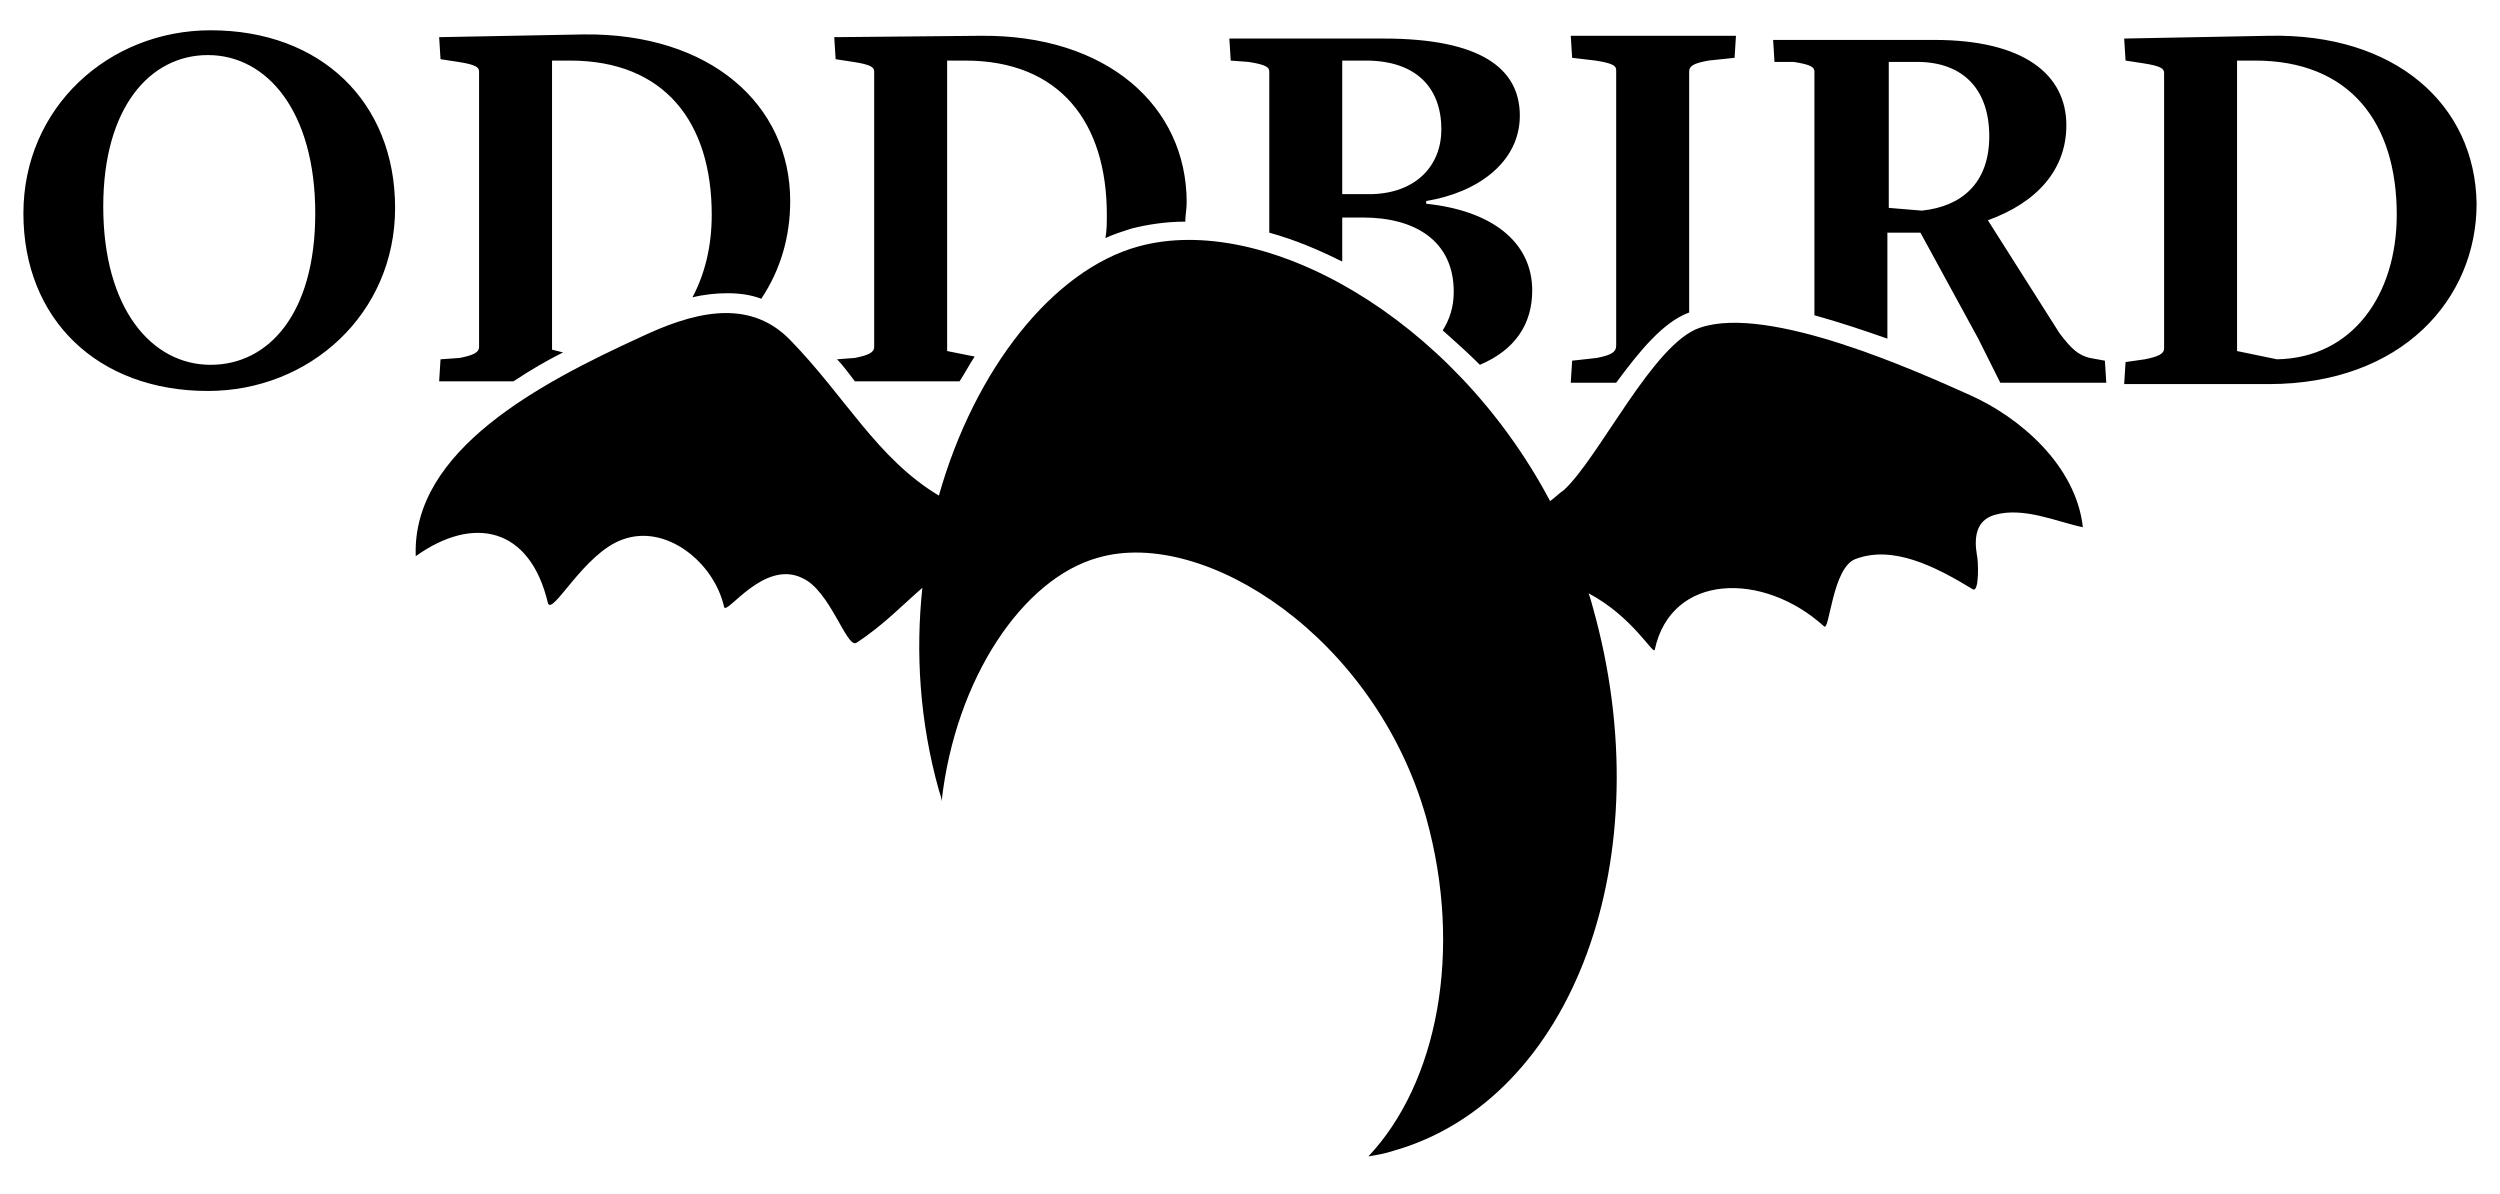
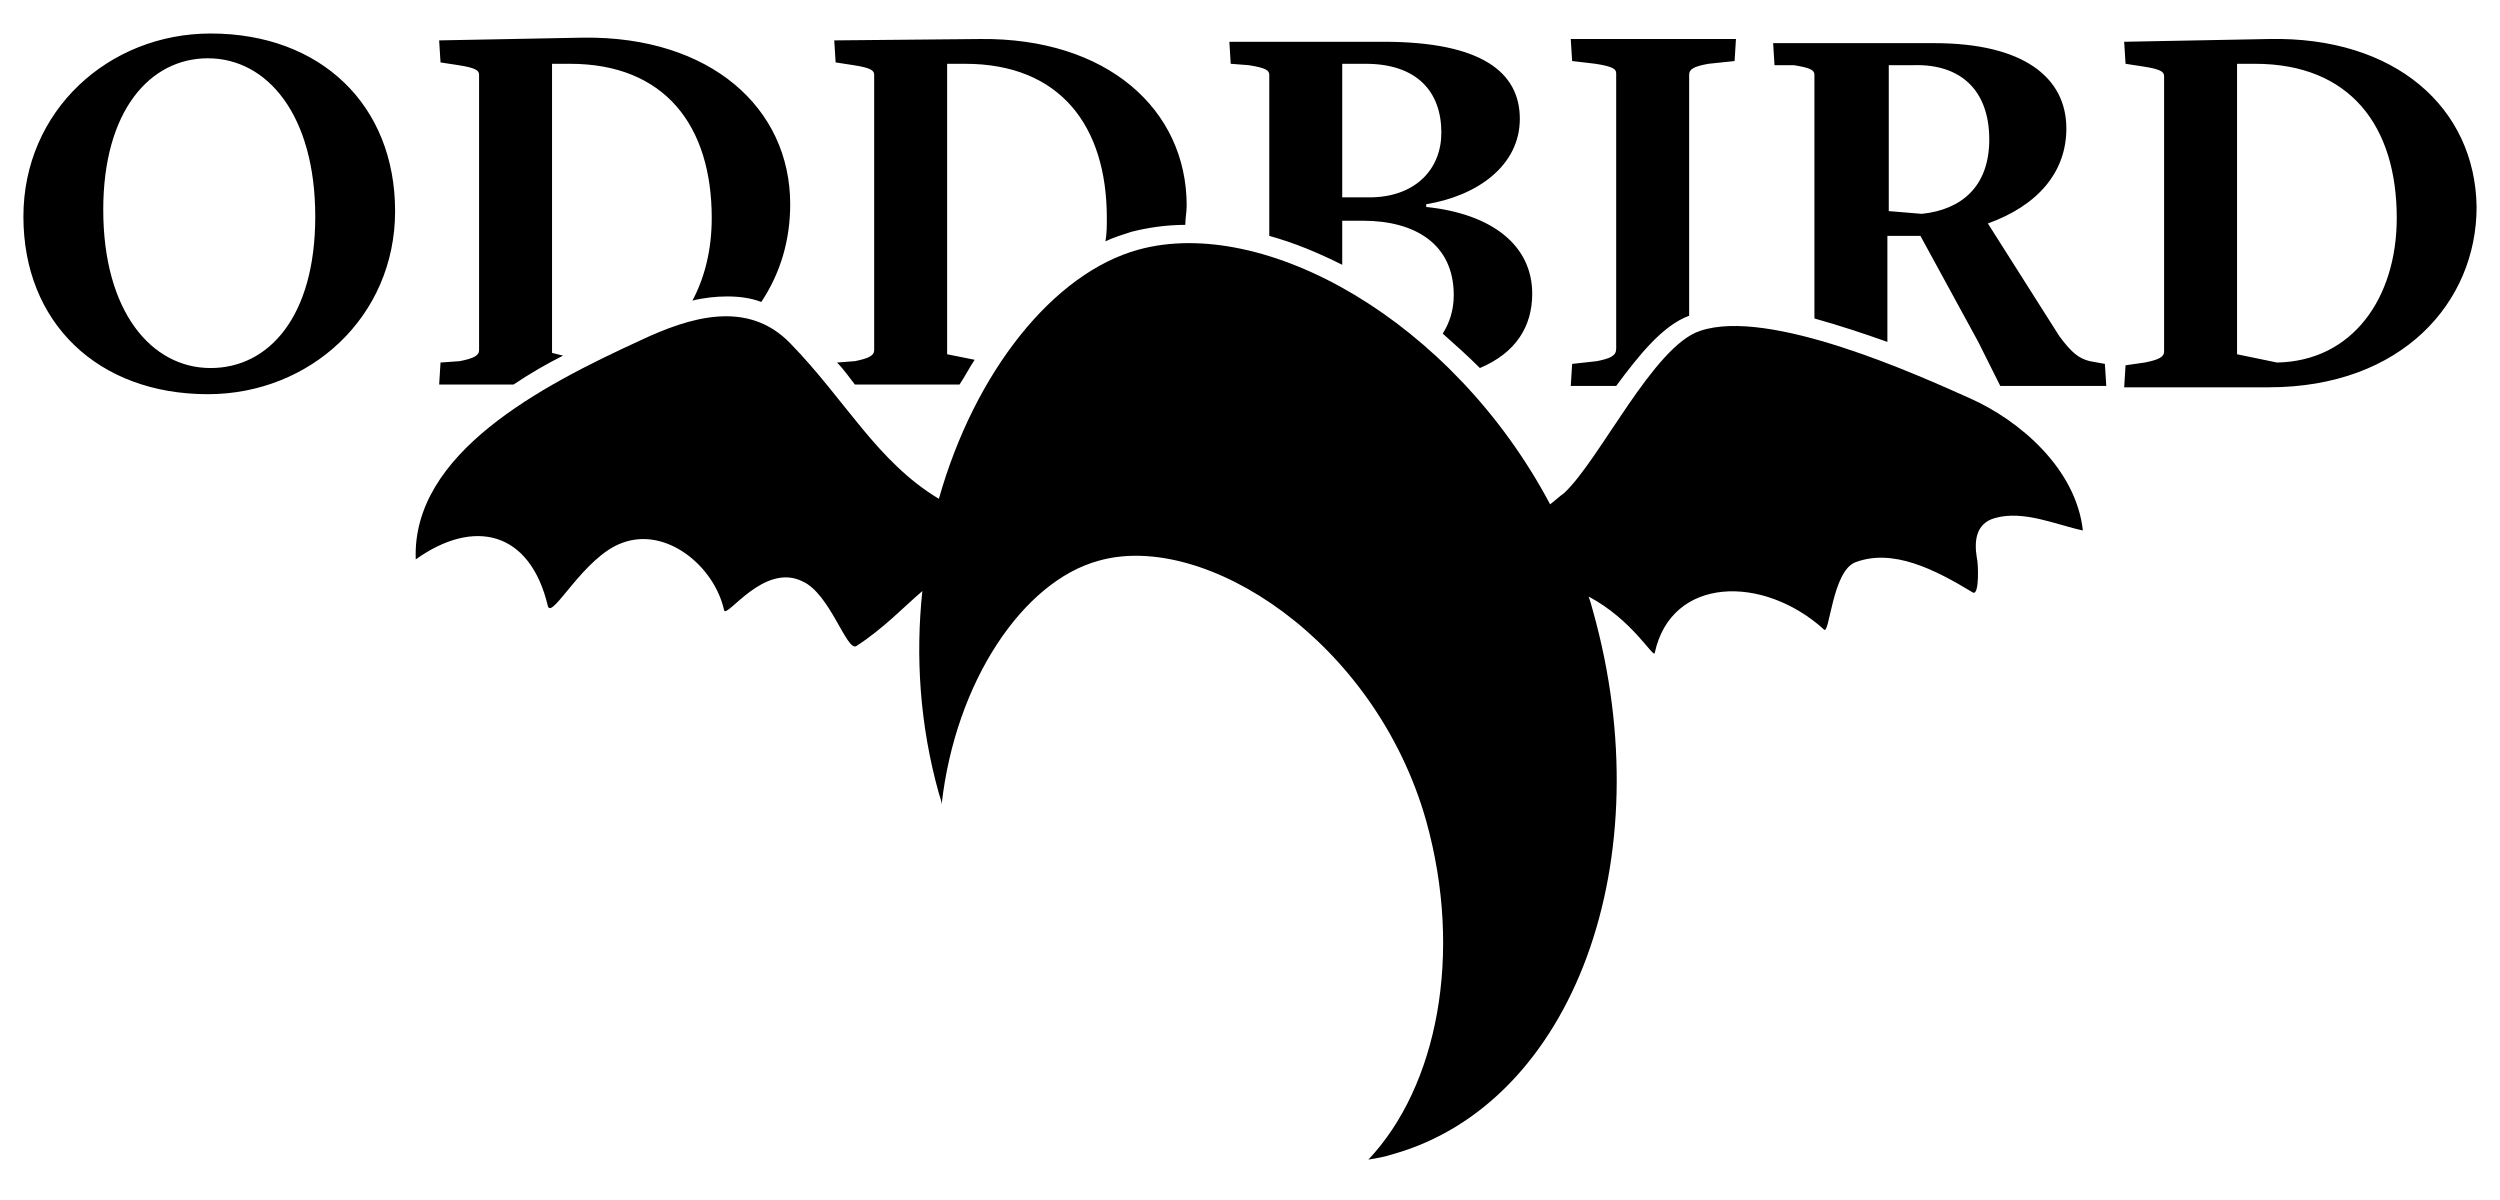
- <svg xmlns="http://www.w3.org/2000/svg" viewBox="0 0 181.6 86.7">
+ <svg xmlns="http://www.w3.org/2000/svg" data-logo="oddbird" width="200px" height="96px" viewBox="0 0 181.6 86.7">
  <path class="wordmark" d="M90.7 4.5c1.3.2 1.5.4 1.5.7v11.7c1.8.5 3.5 1.2 5.3 2.1v-3.2H99c3.8 0 6.6 1.7 6.6 5.4 0 1.1-.3 2-.8 2.8.9.8 1.8 1.6 2.7 2.5 2.6-1.1 3.8-3 3.8-5.4 0-3.5-2.9-5.8-7.7-6.3v-.2c3.7-.6 6.8-2.8 6.8-6.2s-2.8-5.6-9.9-5.6H89.3l.1 1.6 1.3.1zm6.8-.1h1.7c3.7 0 5.5 2 5.5 5 0 2.6-1.8 4.6-5 4.7h-2.2V4.4zM116 26l-1.8.2-.1 1.6h3.3c1.7-2.3 3.4-4.4 5.3-5.1V5.2c0-.4.3-.6 1.4-.8l1.9-.2.1-1.6h-12l.1 1.6 1.7.2c1.3.2 1.5.4 1.5.7v20c0 .5-.4.7-1.4.9zM15.3 2.2C7.9 2.2 1.7 7.8 1.7 15.5s5.4 12.9 13.4 12.9c7.4 0 13.6-5.6 13.6-13.3S23.3 2.2 15.3 2.2zm0 24.3c-4.3 0-7.8-4.1-7.8-11.5 0-7.2 3.4-11 7.6-11 4.3 0 7.8 4.1 7.8 11.5 0 7.3-3.4 11-7.6 11zM164.8 2.6l-10.5.2.1 1.6 1.3.2c1.3.2 1.5.4 1.5.7v20c0 .4-.4.6-1.4.8l-1.4.2-.1 1.6h10.5c9.7 0 15.1-6.2 15.1-13.1-.1-7.2-5.9-12.4-15.1-12.2zm.6 23.5l-2.9-.6V4.4h1.3c6.9 0 10.3 4.5 10.3 11.2 0 5.8-3.2 10.4-8.7 10.5zM130.3 4.5c1.3.2 1.5.4 1.5.7v17.7c1.8.5 3.6 1.1 5.3 1.7v-7.7h2.4l4.2 7.7 1.6 3.2h7.7l-.1-1.6-1.1-.2c-.8-.2-1.3-.6-2.2-1.8l-5.2-8.2c3.6-1.3 5.7-3.7 5.7-6.9 0-3.7-3.1-6.2-9.6-6.2h-11.7l.1 1.6h1.4zm6.8 0h1.9c3.4-.1 5.5 1.8 5.5 5.4 0 3.4-2 5.1-4.9 5.4l-2.4-.2V4.5h-.1zM33.4 26l-1.4.1-.1 1.6h5.4c1.2-.8 2.4-1.5 3.6-2.1l-.8-.2v-21h1.3c6.9 0 10.3 4.5 10.3 11.2 0 2.3-.5 4.3-1.4 6 .8-.2 1.7-.3 2.5-.3.9 0 1.7.1 2.5.4 1.4-2.1 2.1-4.5 2.1-7.1 0-7-5.8-12.2-15-12.1l-10.5.2.1 1.6 1.3.2c1.3.2 1.5.4 1.5.7v20c0 .4-.4.6-1.4.8zM62 4.5c1.3.2 1.5.4 1.5.7v20c0 .4-.4.6-1.4.8l-1.3.1c.5.5.9 1.1 1.3 1.6h7.6c.4-.6.7-1.2 1.1-1.8l-2-.4V4.4h1.3c6.9 0 10.3 4.5 10.3 11.2 0 .6 0 1.1-.1 1.7.6-.3 1.3-.5 1.9-.7 1.2-.3 2.5-.5 3.9-.5 0-.5.1-.9.1-1.4 0-7-5.8-12.2-15-12.1l-10.6.1.1 1.6 1.3.2z" />
  <path class="logomark" d="M143.1 28.7c-3.8-1.7-14.6-6.6-19.6-4.9-3.4 1.1-7.3 9.4-9.9 11.8-.3.2-.6.5-1 .8-7.1-13.4-20.8-21-29.9-18.5-6.2 1.7-11.9 8.9-14.5 18.1-4.5-2.7-6.8-7.2-10.8-11.3-3.1-3.2-7.3-1.9-10.9-.2-7.2 3.3-16.6 8.2-16.3 15.9 4.2-3 8.3-2.1 9.6 3.4.3 1 2.6-3.6 5.4-4.6 3.2-1.2 6.7 1.7 7.4 4.9.2.6 2.9-3.5 5.7-2.1 2 .9 3.2 5.1 3.9 4.7 2-1.3 3.4-2.8 4.8-4-.5 4.7-.2 9.7 1.2 14.7.1.3.2.6.2.8 1-8.9 5.9-16.2 11.4-17.7 7.7-2.2 20.1 5.8 23.8 18.9 2.7 9.7.8 19.3-4.2 24.6.6-.1 1.2-.2 1.8-.4 13.1-3.7 19.6-21.4 14.5-39.5-.1-.4-.2-.7-.3-1 3.2 1.7 4.7 4.5 4.8 4.1 1.2-5.6 7.9-5.7 12.3-1.7.4.4.6-4.3 2.3-4.9 2.7-1 5.7.5 8.5 2.2.5.3.4-2.2.3-2.5-.2-1.2-.1-2.5 1.3-2.9 2.1-.6 4.5.5 6.4.9-.5-4.5-4.6-8-8.2-9.6z" />
</svg>
